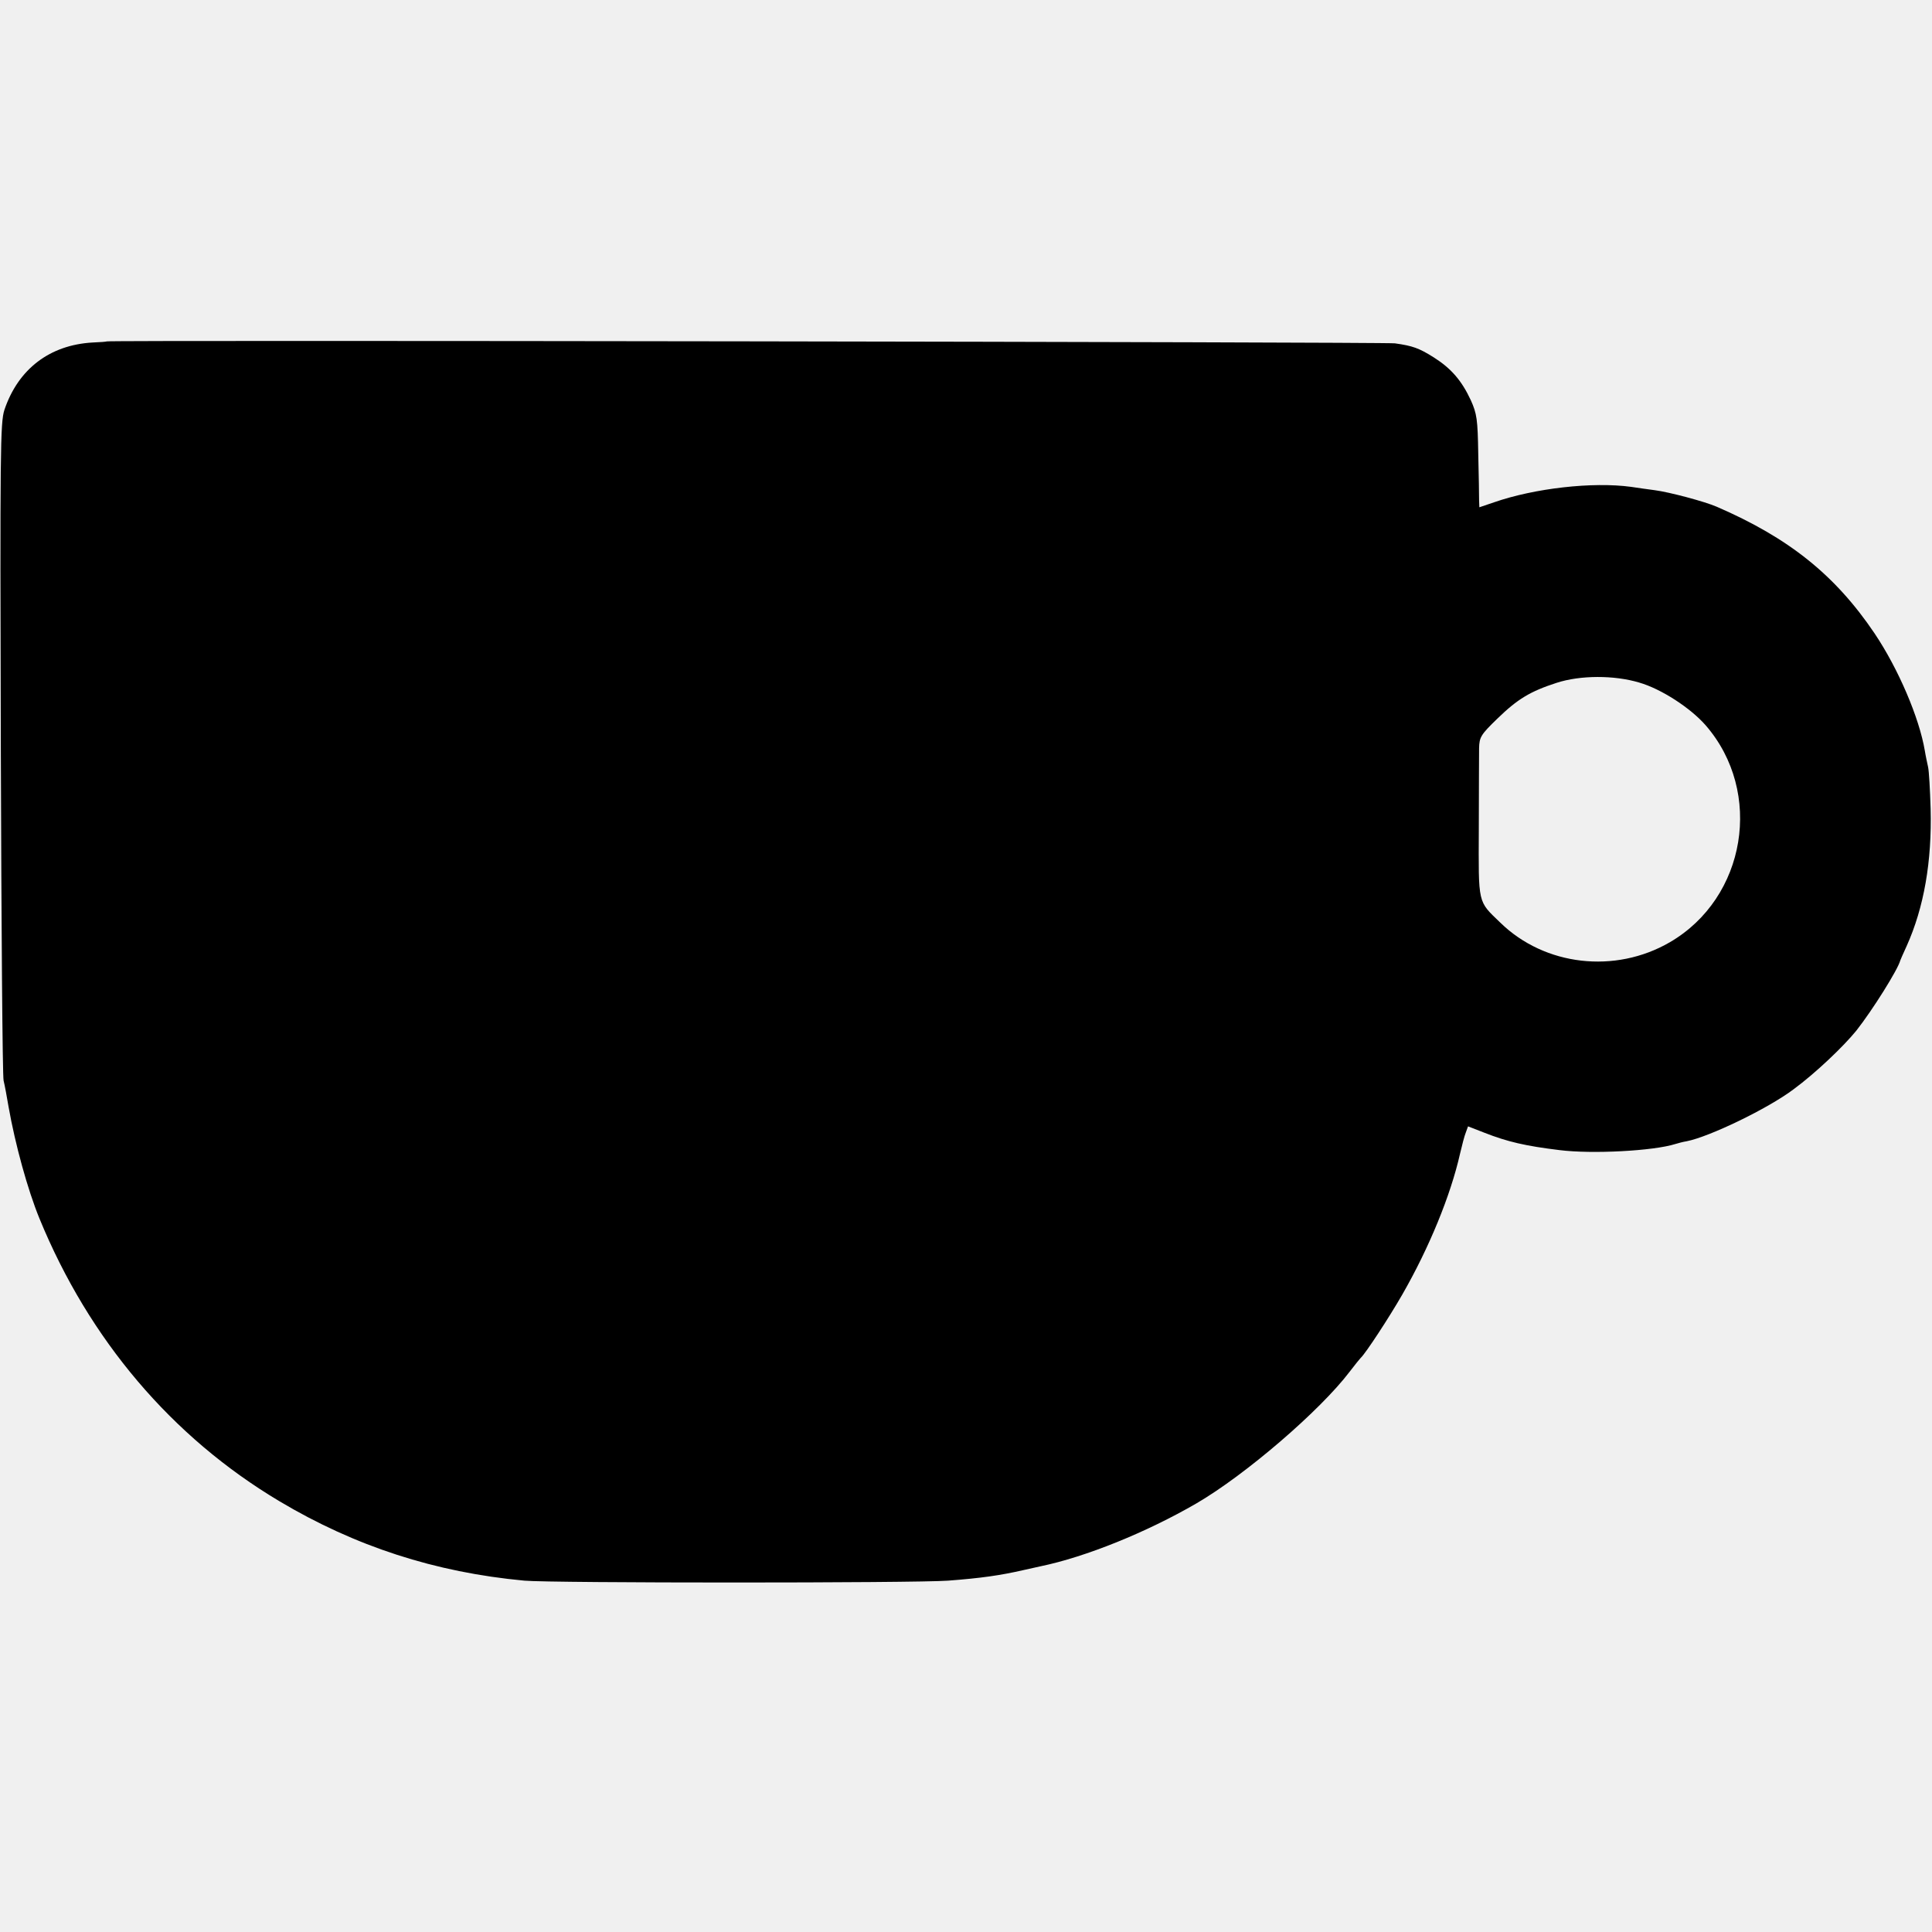
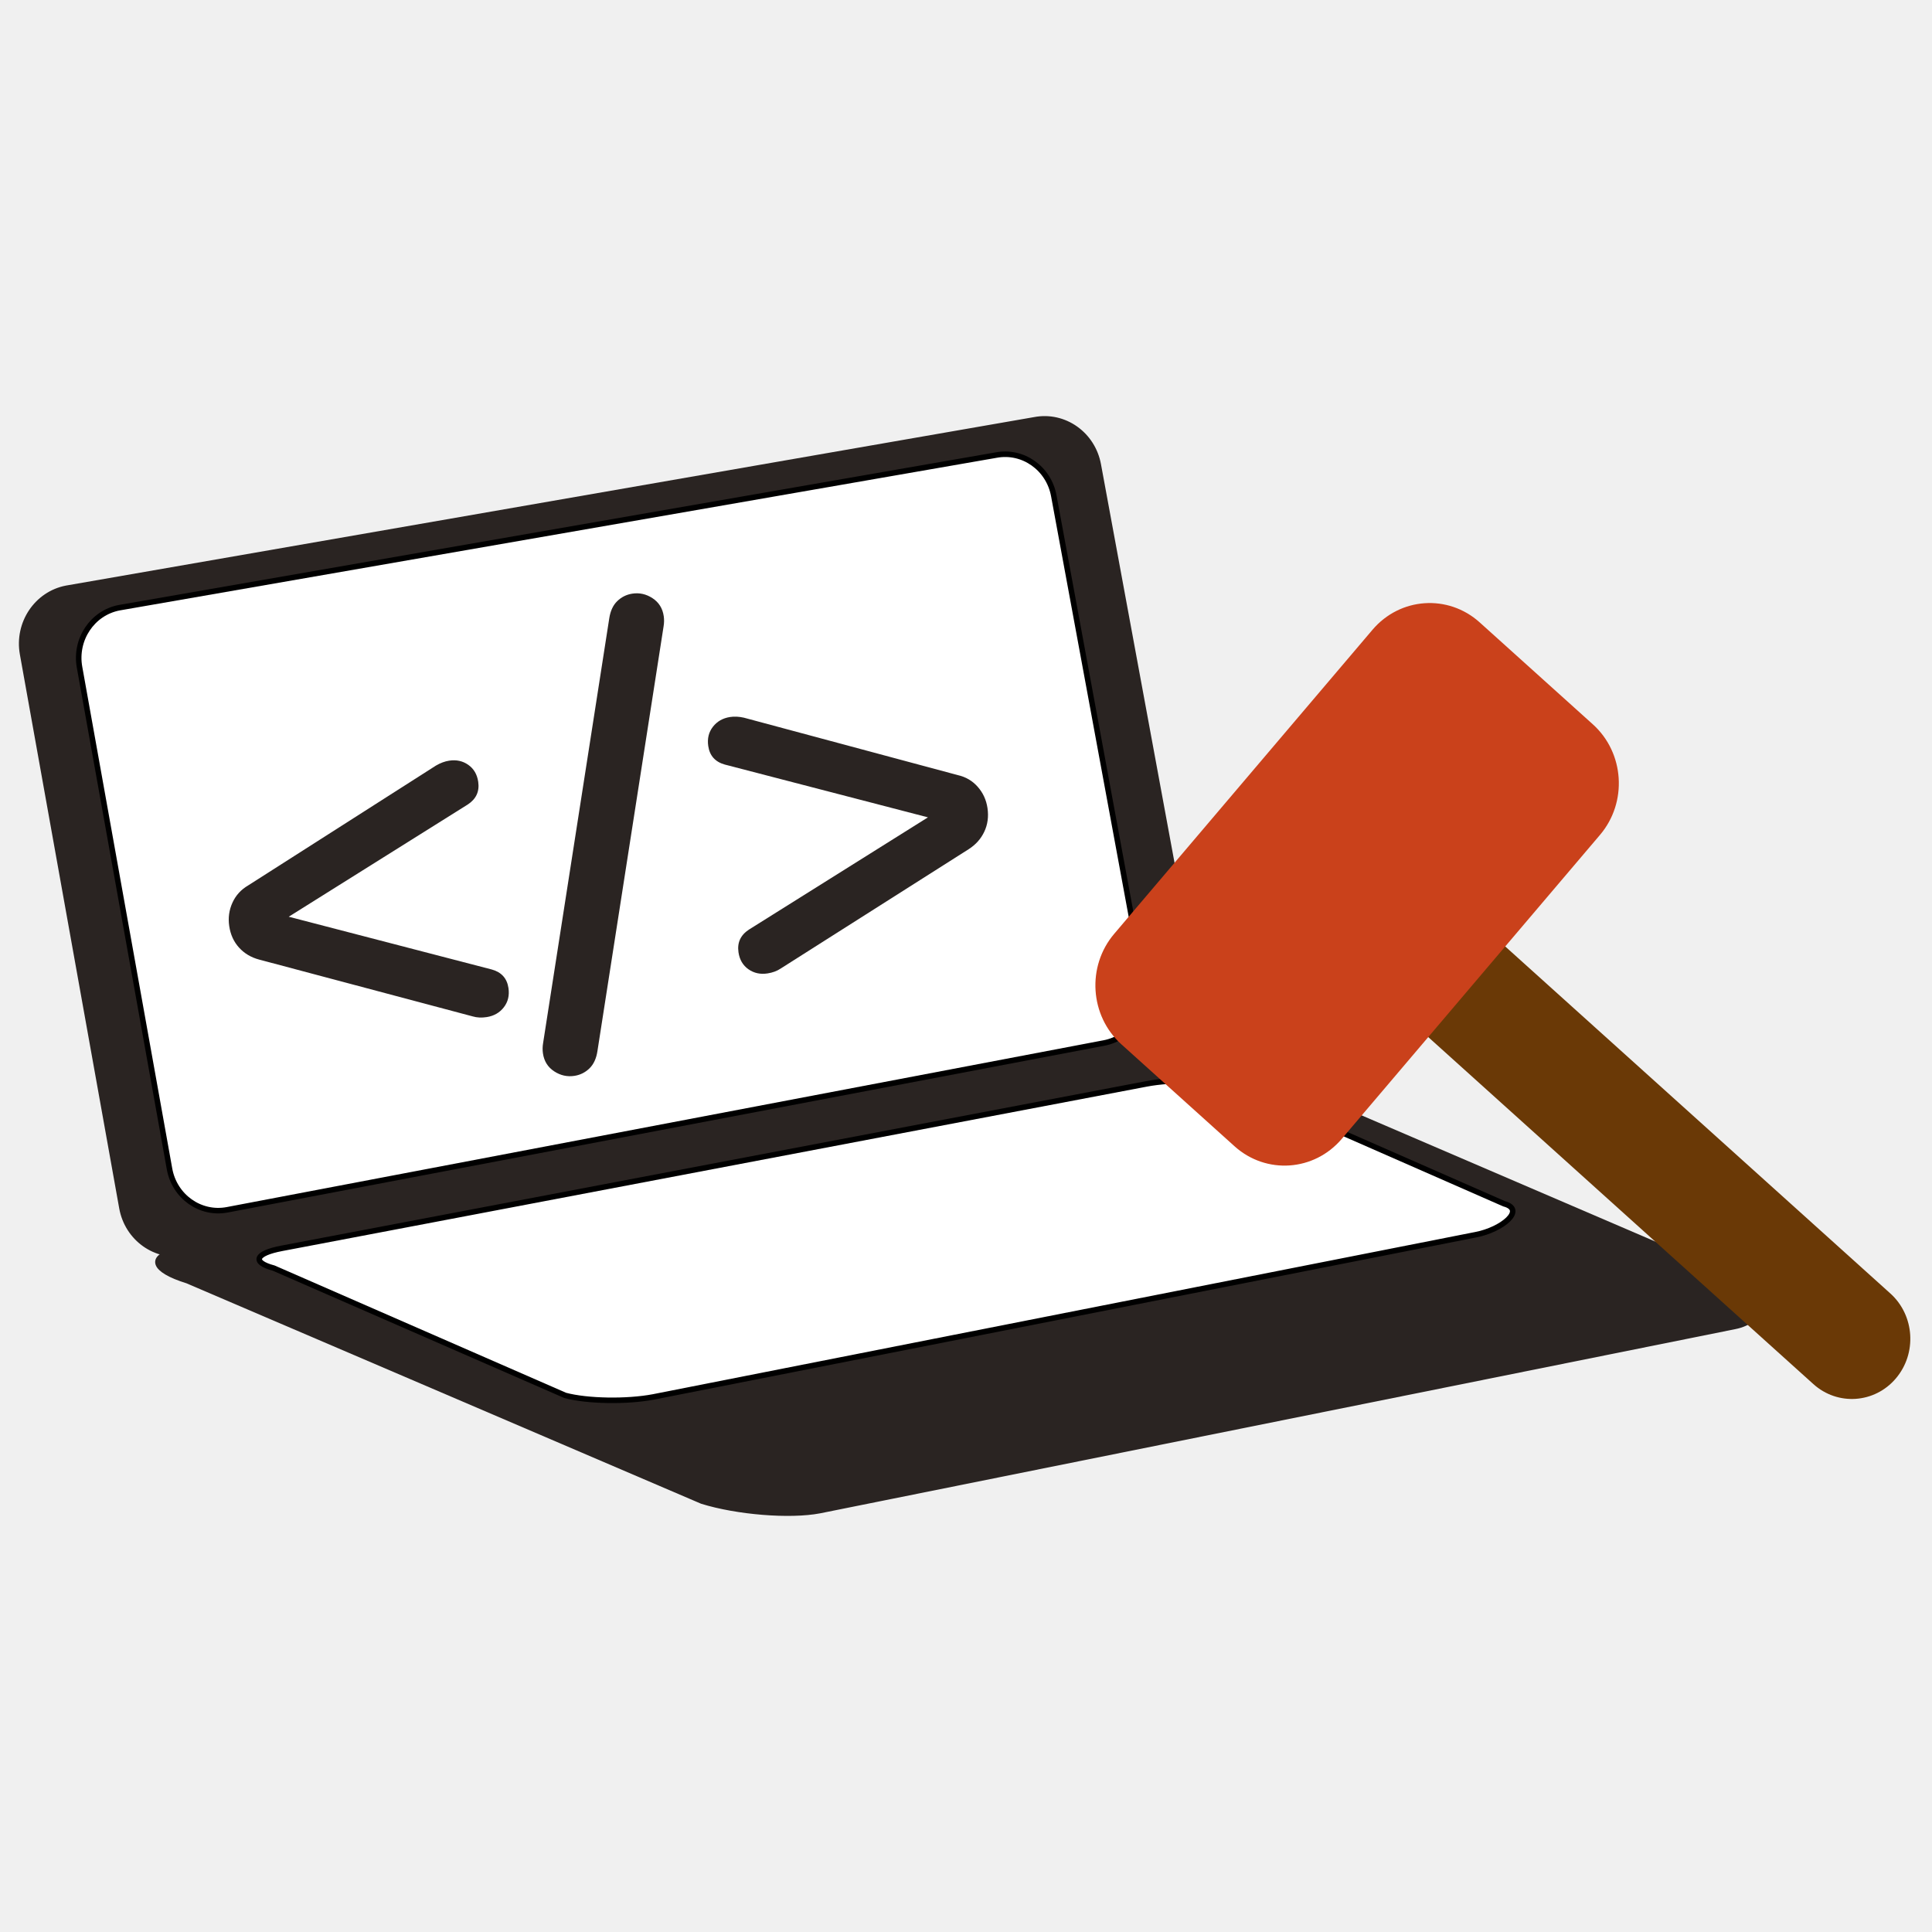
- <svg xmlns="http://www.w3.org/2000/svg" version="1.0" width="700pt" height="700pt" viewBox="0 0 700 700" preserveAspectRatio="xMidYMid meet">
-   <g transform="translate(0,700) scale(0.1,-0.1)" fill="#000000" stroke="none">
-     <path d="M387 5763 c-1 -1 -24 -3 -52 -4 -155 -9 -269 -96 -319 -244 -15 -46 -16 -145 -13 -1225 2 -646 6 -1188 10 -1205 4 -16 12 -59 18 -95 24 -136 69 -300 112 -405 180 -439 480 -792 869 -1024 275 -164 565 -258 888 -288 97 -9 1416 -9 1535 0 119 9 189 19 272 38 27 6 55 12 63 14 164 34 384 123 565 228 177 103 448 336 555 477 19 25 37 47 40 50 17 15 104 148 151 230 97 169 175 359 209 510 7 30 16 65 21 77 l8 22 59 -23 c84 -33 149 -48 272 -63 119 -15 341 -3 420 22 10 3 28 8 41 10 82 16 294 118 387 188 79 58 181 155 228 213 59 75 151 222 159 254 1 3 11 26 23 52 63 140 92 307 87 498 -2 69 -6 136 -9 150 -3 14 -9 41 -12 60 -20 119 -96 297 -182 425 -143 212 -311 346 -572 459 -44 19 -171 53 -225 60 -22 3 -60 8 -85 12 -140 19 -350 -5 -497 -56 l-53 -18 -1 26 c0 15 -1 90 -3 167 -2 126 -5 146 -27 195 -33 71 -71 115 -134 155 -54 34 -77 42 -141 51 -35 5 -4663 12 -4667 7z m5552 -1236 c80 -23 186 -92 241 -155 210 -242 147 -625 -130 -786 -198 -115 -453 -86 -614 71 -83 80 -79 64 -78 341 0 136 1 267 1 291 1 40 6 49 66 107 73 71 119 99 215 130 86 28 209 28 299 1z" />
+ <svg xmlns="http://www.w3.org/2000/svg" version="1.1" id="圖層_1" x="0px" y="0px" width="350px" height="350px" viewBox="0 0 350 350" enable-background="new 0 0 350 350" xml:space="preserve">
+   <path fill="#2A2422" stroke="#2A2422" stroke-miterlimit="10" d="M216.967,181.751c0.995,5.541-2.563,10.865-7.944,11.89L33.633,227  c-5.381,1.026-10.549-2.637-11.543-8.177L4.093,118.469c-0.994-5.542,2.563-10.866,7.945-11.894l175.388-30.522  c5.383-1.028,10.551,2.635,11.544,8.183L216.967,181.751z" />
+   <path fill="#2A2422" stroke="#2A2422" stroke-miterlimit="10" d="M315.189,232.042c6.365,1.973,4.41,7.236-0.974,8.263  l-165.75,33.361c-5.381,1.024-14.905,0.256-21.27-1.715l-93.237-39.938c-6.365-1.966-7.165-4.396-1.781-5.421l175.39-33.36  c5.385-1.026,14.905-0.259,21.271,1.711L315.189,232.042z" />
+   <path fill="#FFFFFF" stroke="#000000" stroke-miterlimit="10" d="M207.212,178.179c0.9,5.021-2.321,9.841-7.195,10.766  l-158.853,30.22c-4.874,0.927-9.555-2.394-10.455-7.413l-16.3-90.887c-0.9-5.021,2.32-9.846,7.196-10.773l158.851-27.648  c4.876-0.923,9.557,2.396,10.456,7.413L207.212,178.179z" />
+   <g>
+     <path fill="#2A2422" d="M92.113,178.996c0.197,1.348-0.084,2.51-0.843,3.488c-0.759,0.979-1.793,1.569-3.1,1.772   c-0.916,0.143-1.758,0.103-2.526-0.123l-38.716-10.3c-1.461-0.392-2.67-1.115-3.628-2.172c-0.957-1.055-1.549-2.358-1.776-3.908   c-0.217-1.479-0.022-2.889,0.584-4.221c0.607-1.334,1.557-2.377,2.851-3.13l34.023-21.713c0.799-0.468,1.593-0.763,2.377-0.885   c1.307-0.203,2.464,0.047,3.47,0.751c1.006,0.705,1.607,1.73,1.805,3.076c0.257,1.751-0.379,3.123-1.904,4.117l-32.421,20.326   l36.803,9.564C90.855,176.128,91.856,177.246,92.113,178.996z" />
+     <path fill="#2A2422" d="M106.781,193.551c-0.761,0.737-1.666,1.188-2.71,1.35c-1.309,0.204-2.535-0.07-3.68-0.821   c-1.146-0.751-1.824-1.834-2.031-3.248c-0.089-0.605-0.08-1.227,0.027-1.862l11.986-76.954c0.205-1.339,0.687-2.378,1.448-3.117   c0.76-0.737,1.664-1.188,2.71-1.352c1.307-0.203,2.533,0.071,3.68,0.822c1.146,0.752,1.824,1.834,2.031,3.248   c0.088,0.605,0.079,1.227-0.028,1.863l-11.986,76.952C108.025,191.772,107.541,192.812,106.781,193.551z" />
+     <path fill="#2A2422" d="M177.124,142.539c0.962,1.089,1.551,2.376,1.769,3.854c0.227,1.55,0.034,2.976-0.578,4.274   c-0.61,1.3-1.558,2.359-2.842,3.179l-34.039,21.612c-0.67,0.449-1.462,0.743-2.376,0.885c-1.309,0.204-2.464-0.045-3.47-0.751   c-1.005-0.703-1.607-1.729-1.805-3.076c-0.256-1.75,0.378-3.121,1.904-4.117l32.421-20.329l-36.803-9.562   c-1.743-0.486-2.743-1.604-2.999-3.355c-0.197-1.346,0.083-2.508,0.842-3.488c0.76-0.978,1.792-1.569,3.1-1.772   c0.784-0.122,1.625-0.081,2.525,0.123l38.731,10.4C174.956,140.741,176.163,141.448,177.124,142.539z" />
+   </g>
+   <path fill="#FFFFFF" stroke="#000000" stroke-miterlimit="10" d="M272.467,218.071c4.004,1.062-0.324,4.693-5.132,5.61  l-148.99,29.388c-4.806,0.91-11.949,0.793-15.952-0.277l-52.805-23.063c-4.006-1.061-3.356-2.669,1.45-3.581l156.63-29.786  c4.81-0.916,11.951-0.793,15.955,0.268L272.467,218.071z" />
+   <g>
+     <path fill="#6A3906" d="M343.454,249.714c-3.851,4.535-10.542,4.989-14.944,1.029l-82.413-74.26   c-4.402-3.965-4.849-10.858-0.997-15.388l0,0c3.852-4.537,10.541-4.993,14.943-1.03l82.413,74.259   C346.858,238.289,347.305,245.179,343.454,249.714L343.454,249.714z" />
+     <path fill="#CA411B" d="M243.076,206.316c-5.01,5.897-13.71,6.496-19.435,1.335l-20.495-18.465   c-5.725-5.162-6.307-14.122-1.297-20.017l46.784-55.073c5.009-5.901,13.709-6.5,19.435-1.336l20.495,18.462   c5.725,5.157,6.306,14.12,1.297,20.02L243.076,206.316z" />
  </g>
</svg>
